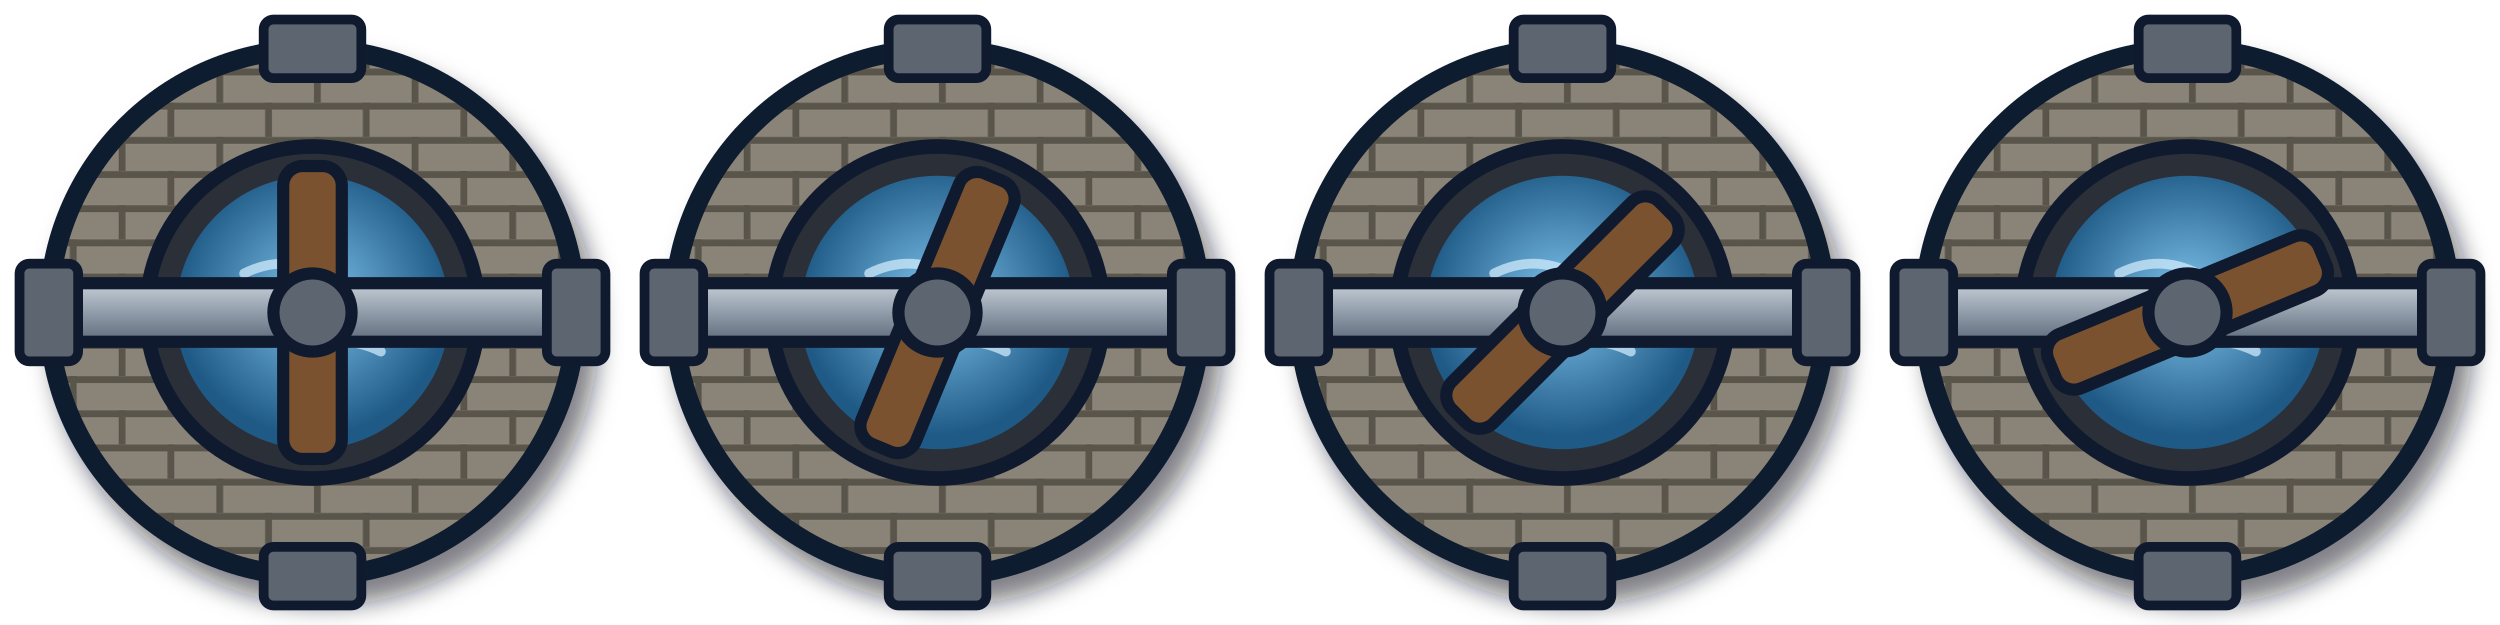
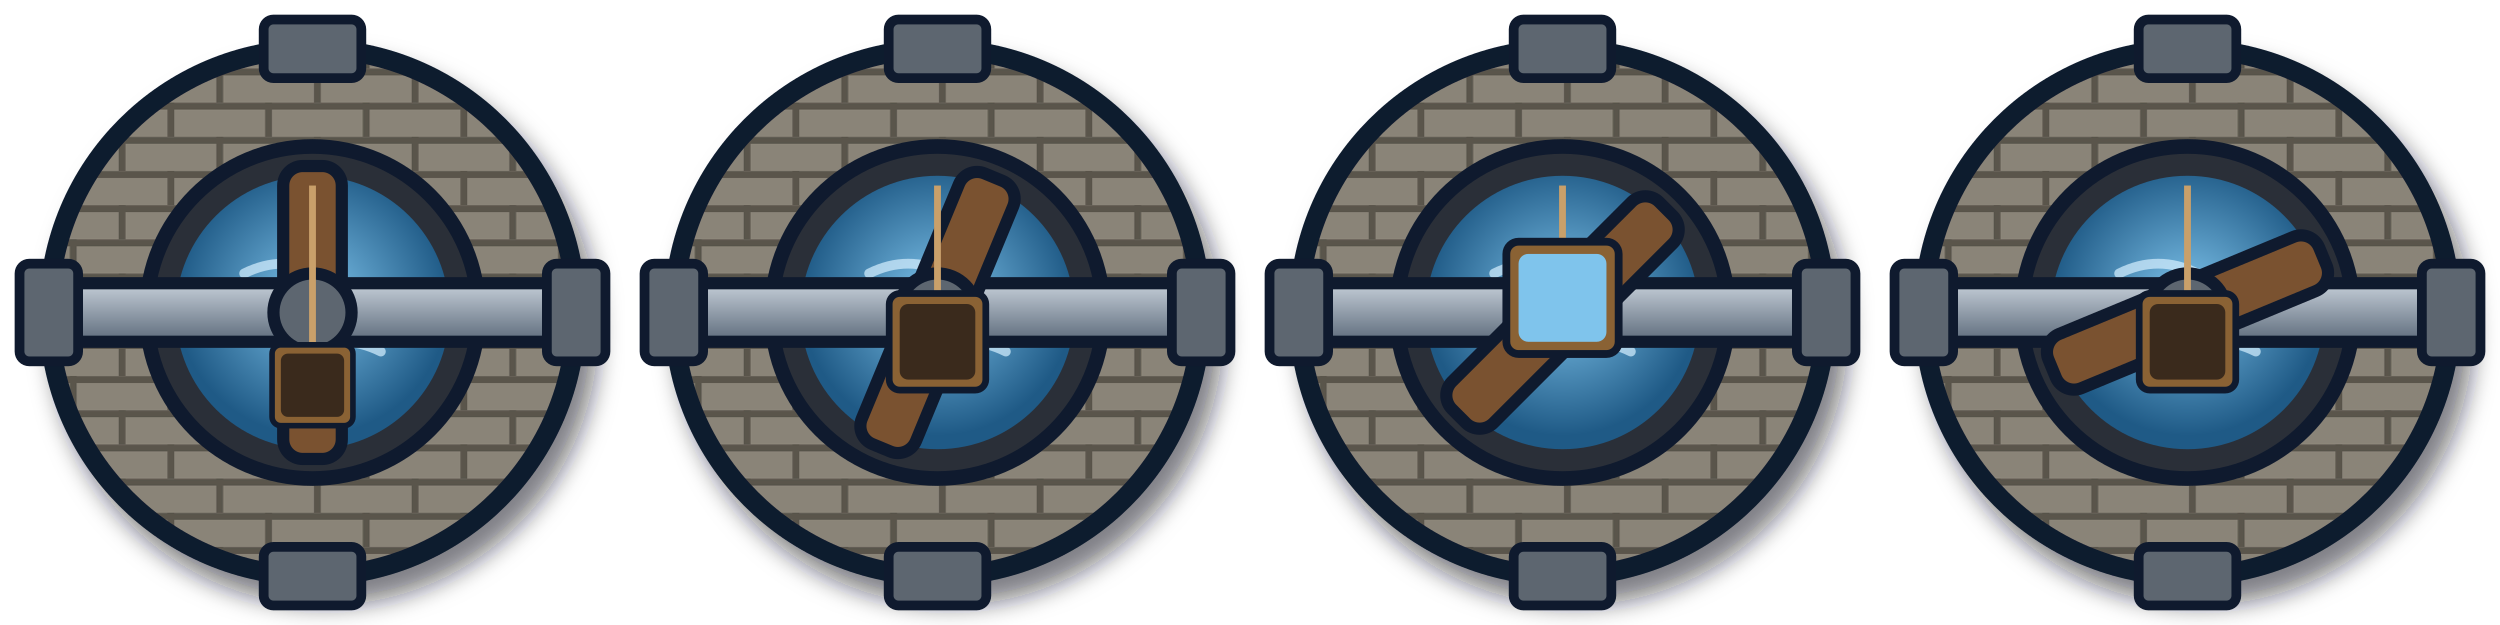
<svg xmlns="http://www.w3.org/2000/svg" viewBox="0 0 512 128">
  <defs>
    <filter id="wSh" x="-10%" y="-10%" width="130%" height="130%">
      <feDropShadow dx="2.5" dy="4" stdDeviation="2.5" flood-color="#0a1322" flood-opacity="0.55" />
    </filter>
    <pattern id="wStone" width="20" height="14" patternUnits="userSpaceOnUse">
      <rect width="20" height="14" fill="#8a8478" />
      <path d="M0 0.75 H20 M0 7.75 H20 M5 0 V7 M15 7 V14" stroke="#5a554c" stroke-width="1.4" />
    </pattern>
    <radialGradient id="wWater" cx="50%" cy="45%">
      <stop offset="0" stop-color="#7fc4ec" />
      <stop offset="1" stop-color="#1f5a86" />
    </radialGradient>
    <linearGradient id="wSteel" x1="0" y1="0" x2="0" y2="1">
      <stop offset="0" stop-color="#c5ced8" />
      <stop offset="1" stop-color="#5d6b7b" />
    </linearGradient>
  </defs>
  <svg x="0" y="0" width="128" height="128" viewBox="0 0 128 128" overflow="hidden">
    <g filter="url(#wSh)">
      <circle cx="64" cy="64" r="54" fill="url(#wStone)" stroke="#0f1a2e" stroke-width="4" />
    </g>
    <circle cx="64" cy="64" r="34" fill="#2a2f38" stroke="#0f1a2e" stroke-width="3" />
    <circle cx="64" cy="64" r="28" fill="url(#wWater)" />
    <path d="M50 56 q8 -4 16 0 M62 72 q8 -4 16 0" stroke="#d6f0ff" stroke-width="2" fill="none" stroke-linecap="round" opacity="0.7" />
    <rect x="14" y="58" width="100" height="12" rx="3" fill="url(#wSteel)" stroke="#0f1a2e" stroke-width="2.5" />
    <g id="wCrank" transform="rotate(0 64 64)">
      <rect x="58" y="34" width="12" height="60" rx="4" fill="#7a5230" stroke="#0f1a2e" stroke-width="2.5" />
      <circle cx="64" cy="64" r="8" fill="#5d6670" stroke="#0f1a2e" stroke-width="2.5" />
    </g>
    <g fill="#5d6670" stroke="#0f1a2e" stroke-width="2">
      <rect x="4" y="54" width="12" height="20" rx="2" />
      <rect x="112" y="54" width="12" height="20" rx="2" />
      <rect x="54" y="4" width="20" height="12" rx="2" />
      <rect x="54" y="112" width="20" height="12" rx="2" />
    </g>
+     <path d="M64 38 V71.9" stroke="#c9a06a" stroke-width="1.4" />
+     <g transform="translate(64 78.9) scale(0.72)">
+       <rect x="-11.5" y="-11.5" width="23" height="23" rx="2.5" fill="#8a6234" stroke="#0f1a2e" stroke-width="1.6" />
+       <rect x="-9" y="-9" width="18" height="18" rx="2" fill="#3a2a1c" />
+     </g>
  </svg>
  <svg x="128" y="0" width="128" height="128" viewBox="0 0 128 128" overflow="hidden">
    <g filter="url(#wSh)">
      <circle cx="64" cy="64" r="54" fill="url(#wStone)" stroke="#0f1a2e" stroke-width="4" />
    </g>
    <circle cx="64" cy="64" r="34" fill="#2a2f38" stroke="#0f1a2e" stroke-width="3" />
    <circle cx="64" cy="64" r="28" fill="url(#wWater)" />
    <path d="M50 56 q8 -4 16 0 M62 72 q8 -4 16 0" stroke="#d6f0ff" stroke-width="2" fill="none" stroke-linecap="round" opacity="0.7" />
    <rect x="14" y="58" width="100" height="12" rx="3" fill="url(#wSteel)" stroke="#0f1a2e" stroke-width="2.5" />
    <g id="wCrank" transform="rotate(22.5 64 64)">
      <rect x="58" y="34" width="12" height="60" rx="4" fill="#7a5230" stroke="#0f1a2e" stroke-width="2.5" />
      <circle cx="64" cy="64" r="8" fill="#5d6670" stroke="#0f1a2e" stroke-width="2.5" />
    </g>
    <g fill="#5d6670" stroke="#0f1a2e" stroke-width="2">
      <rect x="4" y="54" width="12" height="20" rx="2" />
      <rect x="112" y="54" width="12" height="20" rx="2" />
      <rect x="54" y="4" width="20" height="12" rx="2" />
      <rect x="54" y="112" width="20" height="12" rx="2" />
+     </g>
+     <path d="M64 38 V63.0" stroke="#c9a06a" stroke-width="1.4" />
+     <g transform="translate(64 70.0) scale(0.86)">
+       <rect x="-11.5" y="-11.5" width="23" height="23" rx="2.5" fill="#8a6234" stroke="#0f1a2e" stroke-width="1.6" />
+       <rect x="-9" y="-9" width="18" height="18" rx="2" fill="#3a2a1c" />
    </g>
  </svg>
  <svg x="256" y="0" width="128" height="128" viewBox="0 0 128 128" overflow="hidden">
    <g filter="url(#wSh)">
      <circle cx="64" cy="64" r="54" fill="url(#wStone)" stroke="#0f1a2e" stroke-width="4" />
    </g>
    <circle cx="64" cy="64" r="34" fill="#2a2f38" stroke="#0f1a2e" stroke-width="3" />
    <circle cx="64" cy="64" r="28" fill="url(#wWater)" />
    <path d="M50 56 q8 -4 16 0 M62 72 q8 -4 16 0" stroke="#d6f0ff" stroke-width="2" fill="none" stroke-linecap="round" opacity="0.7" />
    <rect x="14" y="58" width="100" height="12" rx="3" fill="url(#wSteel)" stroke="#0f1a2e" stroke-width="2.5" />
    <g id="wCrank" transform="rotate(45 64 64)">
      <rect x="58" y="34" width="12" height="60" rx="4" fill="#7a5230" stroke="#0f1a2e" stroke-width="2.5" />
      <circle cx="64" cy="64" r="8" fill="#5d6670" stroke="#0f1a2e" stroke-width="2.5" />
    </g>
    <g fill="#5d6670" stroke="#0f1a2e" stroke-width="2">
      <rect x="4" y="54" width="12" height="20" rx="2" />
      <rect x="112" y="54" width="12" height="20" rx="2" />
      <rect x="54" y="4" width="20" height="12" rx="2" />
      <rect x="54" y="112" width="20" height="12" rx="2" />
    </g>
+     <path d="M64 38 V54.0" stroke="#c9a06a" stroke-width="1.4" />
+     <g transform="translate(64 61.0) scale(1.00)">
+       <rect x="-11.5" y="-11.5" width="23" height="23" rx="2.5" fill="#8a6234" stroke="#0f1a2e" stroke-width="1.6" />
+       <rect x="-9" y="-9" width="18" height="18" rx="2" fill="#7fc4ec" />
+     </g>
  </svg>
  <svg x="384" y="0" width="128" height="128" viewBox="0 0 128 128" overflow="hidden">
    <g filter="url(#wSh)">
      <circle cx="64" cy="64" r="54" fill="url(#wStone)" stroke="#0f1a2e" stroke-width="4" />
    </g>
    <circle cx="64" cy="64" r="34" fill="#2a2f38" stroke="#0f1a2e" stroke-width="3" />
    <circle cx="64" cy="64" r="28" fill="url(#wWater)" />
    <path d="M50 56 q8 -4 16 0 M62 72 q8 -4 16 0" stroke="#d6f0ff" stroke-width="2" fill="none" stroke-linecap="round" opacity="0.7" />
    <rect x="14" y="58" width="100" height="12" rx="3" fill="url(#wSteel)" stroke="#0f1a2e" stroke-width="2.5" />
    <g id="wCrank" transform="rotate(67.5 64 64)">
      <rect x="58" y="34" width="12" height="60" rx="4" fill="#7a5230" stroke="#0f1a2e" stroke-width="2.5" />
      <circle cx="64" cy="64" r="8" fill="#5d6670" stroke="#0f1a2e" stroke-width="2.5" />
    </g>
    <g fill="#5d6670" stroke="#0f1a2e" stroke-width="2">
      <rect x="4" y="54" width="12" height="20" rx="2" />
      <rect x="112" y="54" width="12" height="20" rx="2" />
      <rect x="54" y="4" width="20" height="12" rx="2" />
      <rect x="54" y="112" width="20" height="12" rx="2" />
    </g>
+     <path d="M64 38 V63.0" stroke="#c9a06a" stroke-width="1.4" />
+     <g transform="translate(64 70.0) scale(0.86)">
+       <rect x="-11.5" y="-11.5" width="23" height="23" rx="2.5" fill="#8a6234" stroke="#0f1a2e" stroke-width="1.6" />
+       <rect x="-9" y="-9" width="18" height="18" rx="2" fill="#3a2a1c" />
+     </g>
  </svg>
</svg>
